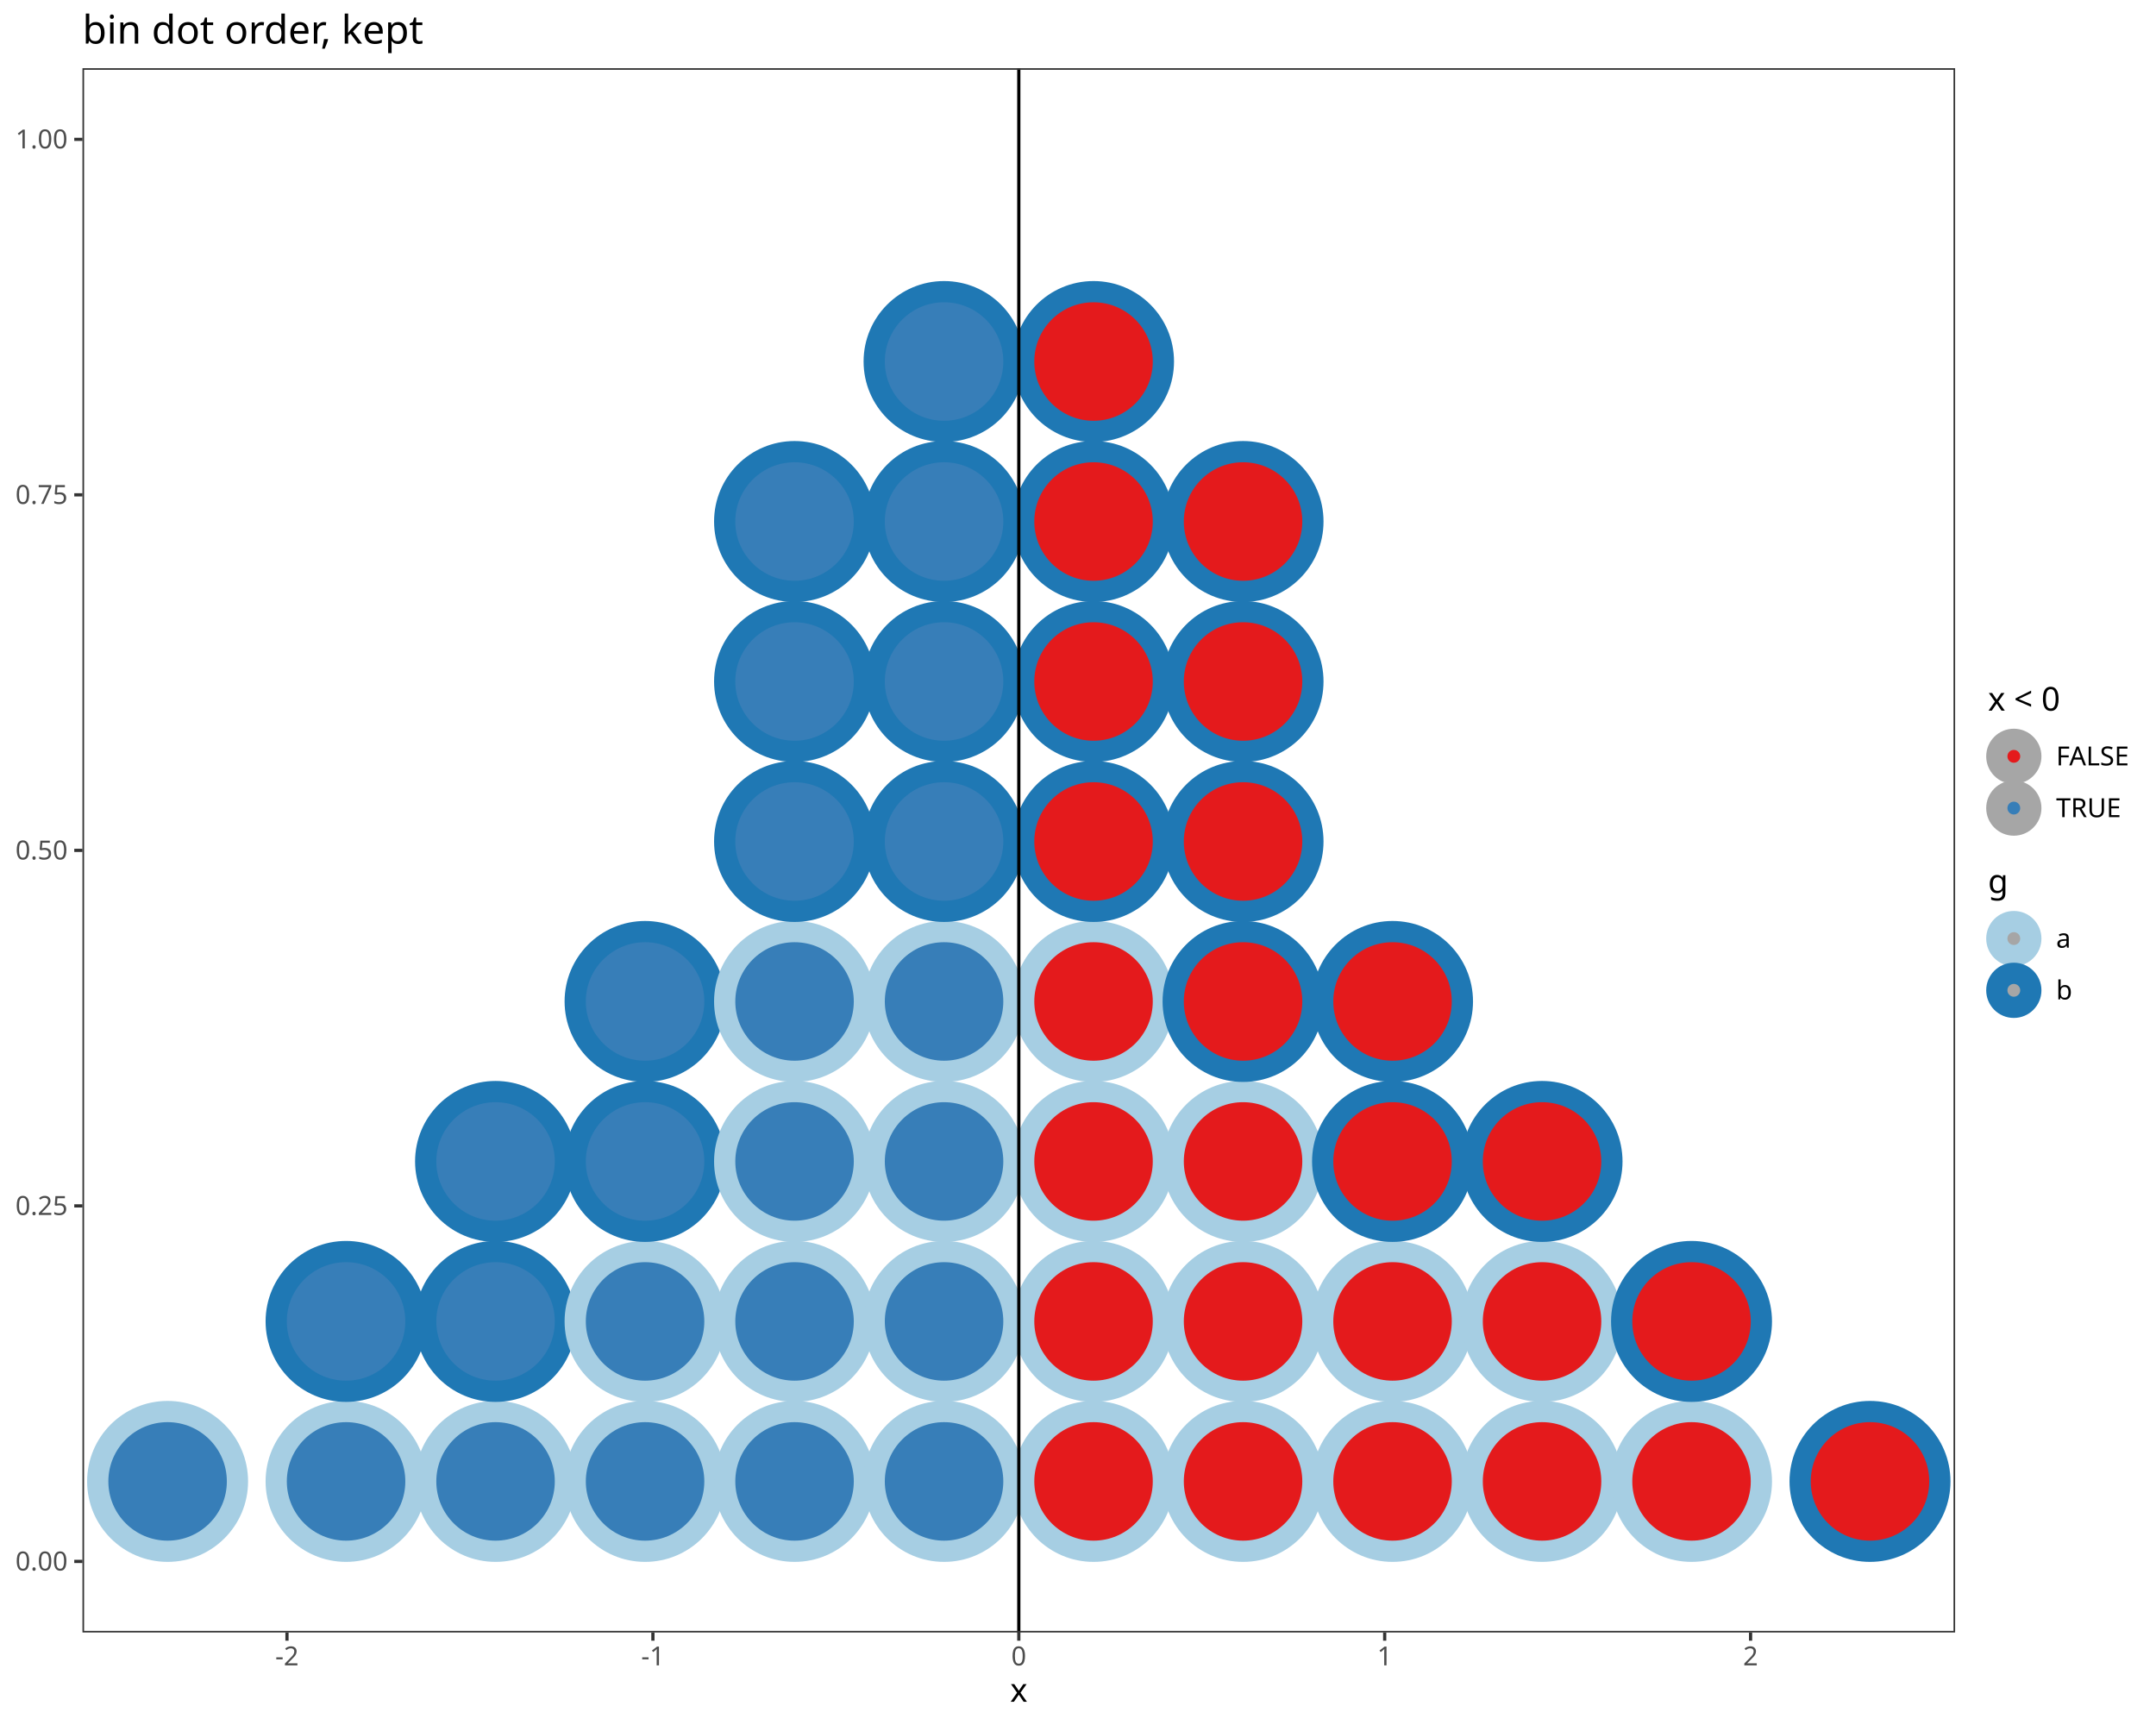
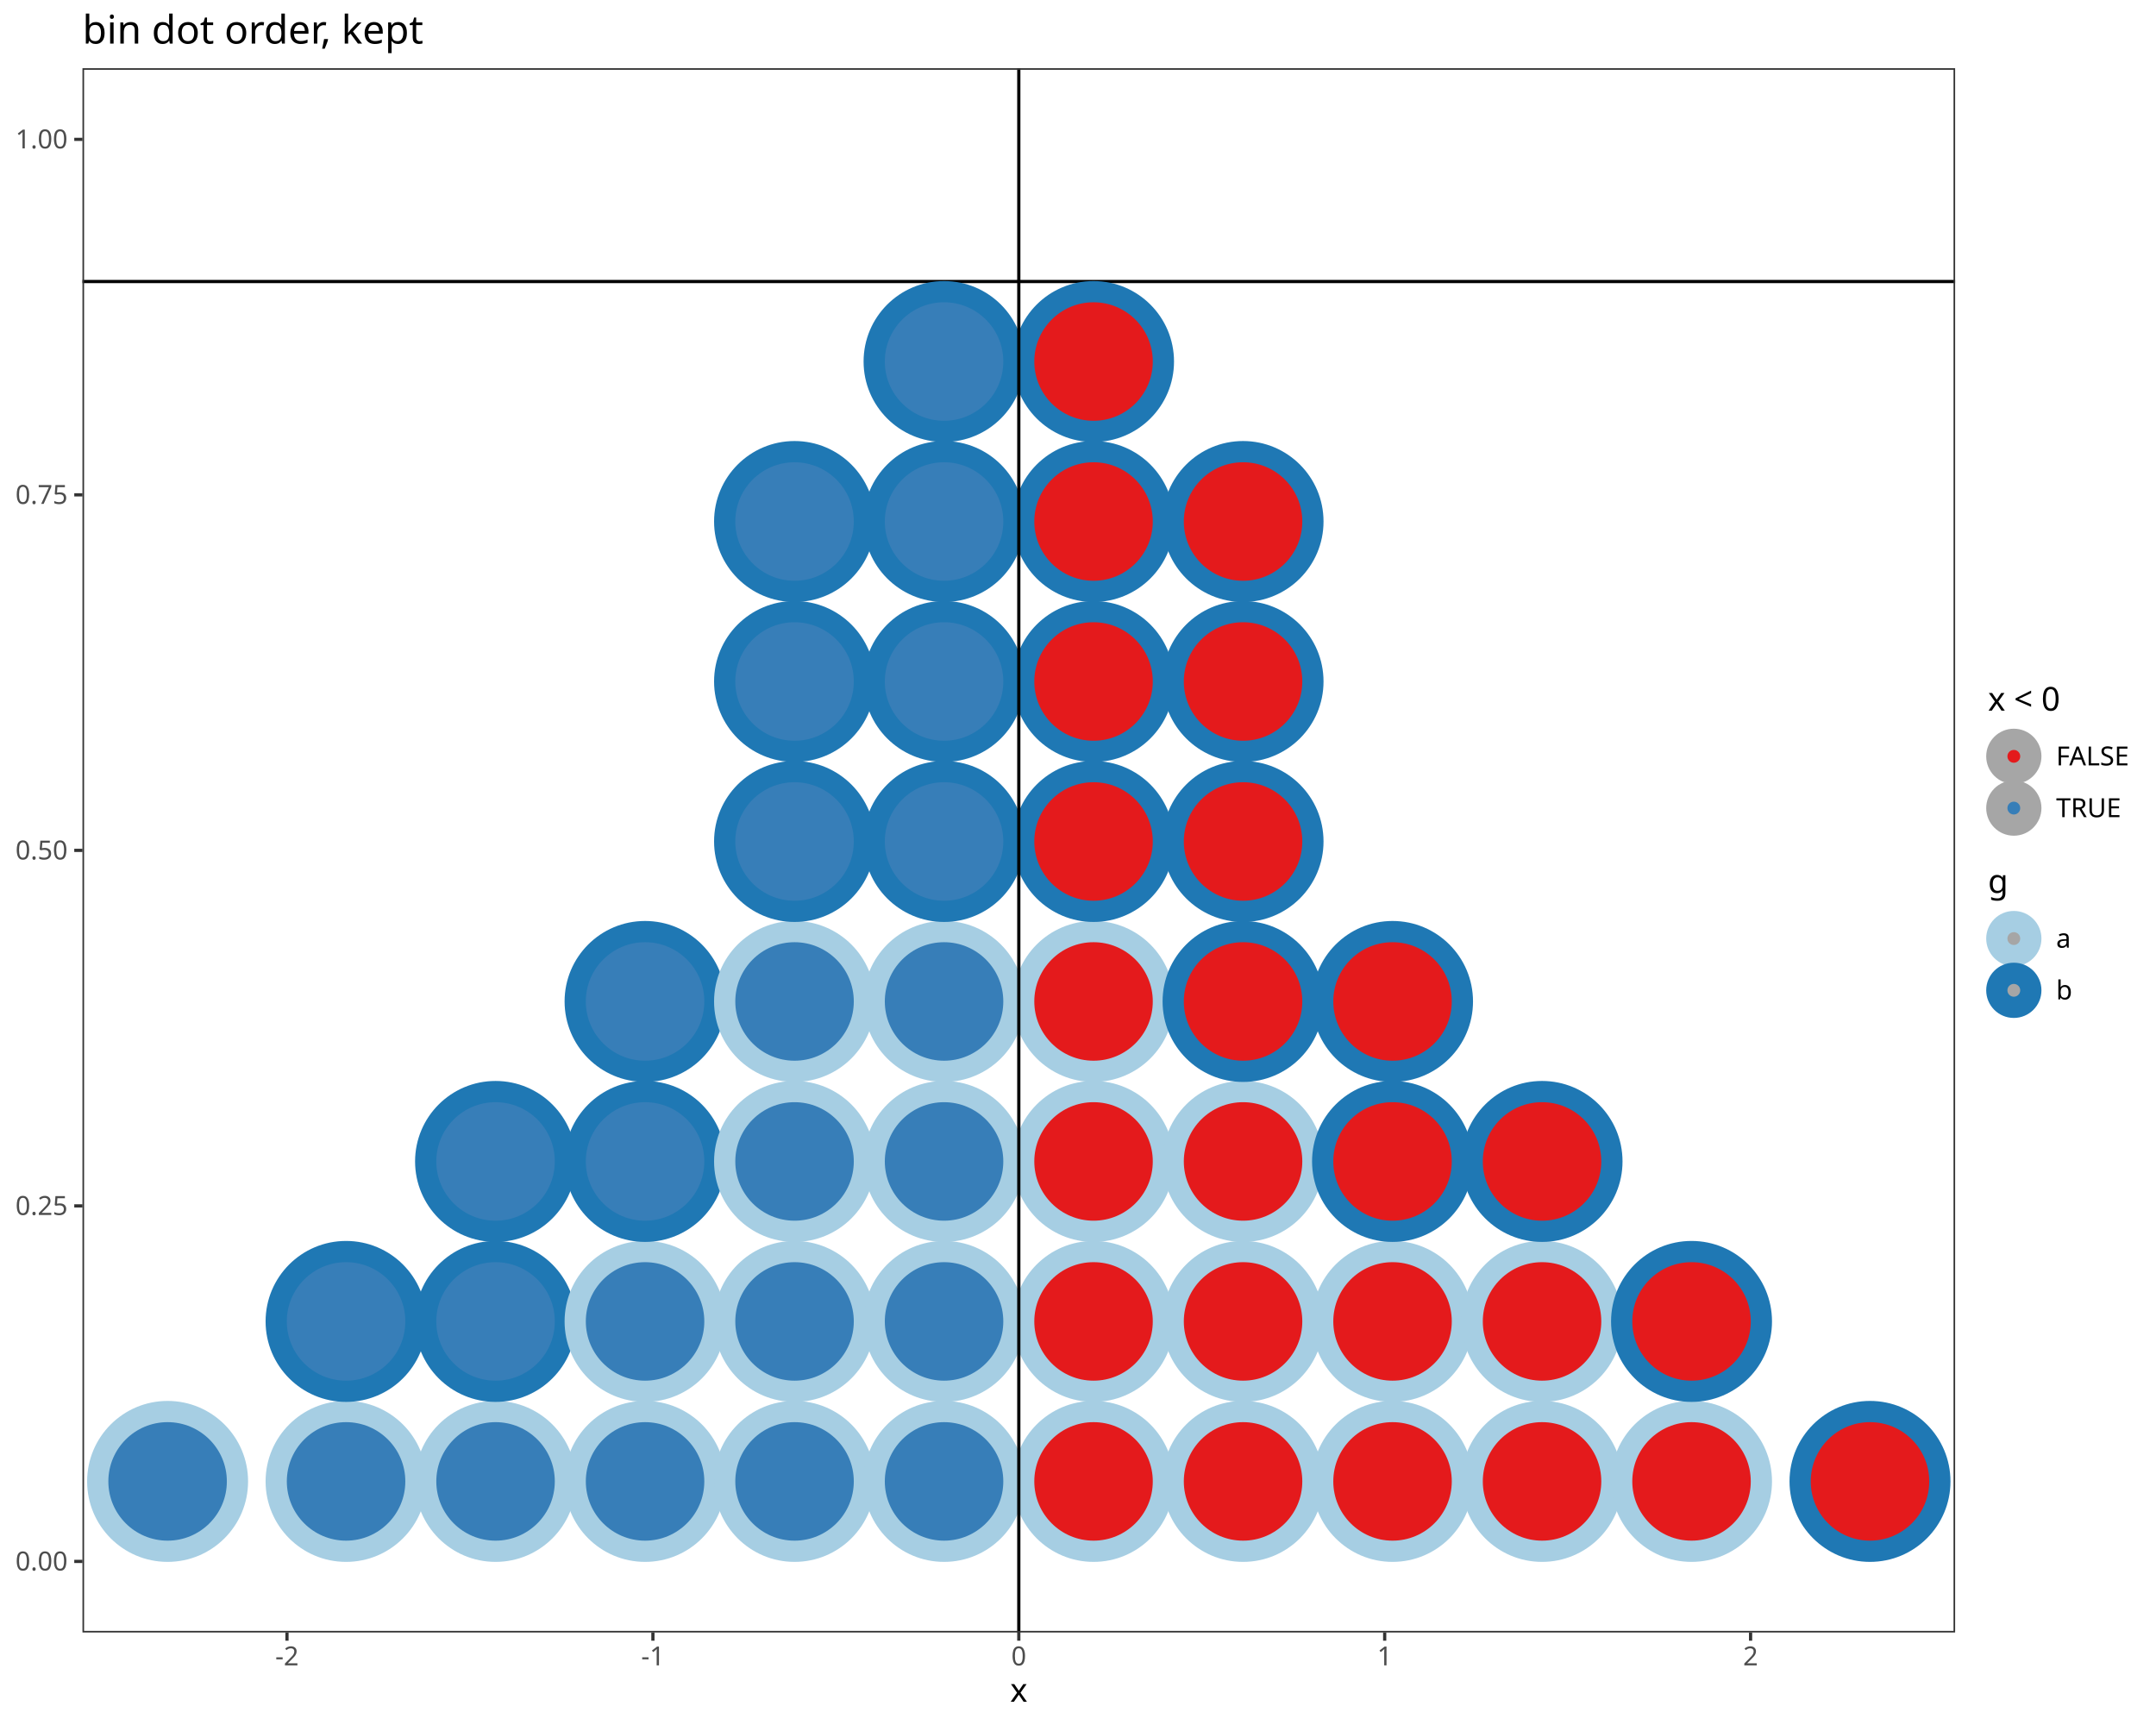
<svg xmlns="http://www.w3.org/2000/svg" class="svglite" data-engine-version="2.0" width="720.00pt" height="576.00pt" viewBox="0 0 720.00 576.00">
  <defs>
    <style type="text/css">
    .svglite line, .svglite polyline, .svglite polygon, .svglite path, .svglite rect, .svglite circle {
      fill: none;
      stroke: #000000;
      stroke-linecap: round;
      stroke-linejoin: round;
      stroke-miterlimit: 10.00;
    }
  </style>
  </defs>
  <rect width="100%" height="100%" style="stroke: none; fill: #FFFFFF;" />
  <defs>
    <clipPath id="cpMC4wMHw3MjAuMDB8MC4wMHw1NzYuMDA=">
      <rect x="0.00" y="0.00" width="720.00" height="576.00" />
    </clipPath>
  </defs>
  <g clip-path="url(#cpMC4wMHw3MjAuMDB8MC4wMHw1NzYuMDA=)">
    <rect x="0" y="0.00" width="720.00" height="576.00" style="stroke-width: 1.07; stroke: #FFFFFF; fill: #FFFFFF;" />
  </g>
  <defs>
    <clipPath id="cpMjcuNTR8NjUyLjkyfDIyLjc4fDU0NS4xMQ==">
      <rect x="27.54" y="22.78" width="625.38" height="522.33" />
    </clipPath>
  </defs>
  <g clip-path="url(#cpMjcuNTR8NjUyLjkyfDIyLjc4fDU0NS4xMQ==)">
    <rect x="27.54" y="22.78" width="625.38" height="522.33" style="stroke-width: 1.07; stroke: none; fill: #FFFFFF;" />
+     <line x1="27.54" y1="94.01" x2="652.92" y2="94.01" style="stroke-width: 1.07; stroke-linecap: butt;" />
    <circle cx="55.97" cy="494.66" r="23.33" style="stroke-width: 7.09; stroke: #A6CEE3; fill: #377EB8;" />
    <circle cx="115.57" cy="494.66" r="23.33" style="stroke-width: 7.09; stroke: #A6CEE3; fill: #377EB8;" />
    <circle cx="115.57" cy="441.24" r="23.33" style="stroke-width: 7.09; stroke: #1F78B4; fill: #377EB8;" />
    <circle cx="165.49" cy="494.66" r="23.33" style="stroke-width: 7.09; stroke: #A6CEE3; fill: #377EB8;" />
    <circle cx="165.49" cy="441.24" r="23.33" style="stroke-width: 7.09; stroke: #1F78B4; fill: #377EB8;" />
    <circle cx="165.49" cy="387.82" r="23.33" style="stroke-width: 7.09; stroke: #1F78B4; fill: #377EB8;" />
    <circle cx="215.42" cy="494.66" r="23.33" style="stroke-width: 7.09; stroke: #A6CEE3; fill: #377EB8;" />
    <circle cx="215.42" cy="441.24" r="23.33" style="stroke-width: 7.09; stroke: #A6CEE3; fill: #377EB8;" />
    <circle cx="215.42" cy="387.82" r="23.33" style="stroke-width: 7.09; stroke: #1F78B4; fill: #377EB8;" />
    <circle cx="215.42" cy="334.40" r="23.33" style="stroke-width: 7.09; stroke: #1F78B4; fill: #377EB8;" />
    <circle cx="265.34" cy="494.66" r="23.33" style="stroke-width: 7.09; stroke: #A6CEE3; fill: #377EB8;" />
    <circle cx="265.34" cy="441.24" r="23.33" style="stroke-width: 7.09; stroke: #A6CEE3; fill: #377EB8;" />
    <circle cx="265.34" cy="387.82" r="23.33" style="stroke-width: 7.09; stroke: #A6CEE3; fill: #377EB8;" />
    <circle cx="265.34" cy="334.40" r="23.33" style="stroke-width: 7.09; stroke: #A6CEE3; fill: #377EB8;" />
    <circle cx="265.34" cy="280.98" r="23.33" style="stroke-width: 7.09; stroke: #1F78B4; fill: #377EB8;" />
    <circle cx="265.34" cy="227.56" r="23.33" style="stroke-width: 7.09; stroke: #1F78B4; fill: #377EB8;" />
    <circle cx="265.34" cy="174.14" r="23.33" style="stroke-width: 7.09; stroke: #1F78B4; fill: #377EB8;" />
    <circle cx="315.27" cy="494.66" r="23.33" style="stroke-width: 7.09; stroke: #A6CEE3; fill: #377EB8;" />
    <circle cx="315.27" cy="441.24" r="23.33" style="stroke-width: 7.09; stroke: #A6CEE3; fill: #377EB8;" />
    <circle cx="315.27" cy="387.82" r="23.33" style="stroke-width: 7.09; stroke: #A6CEE3; fill: #377EB8;" />
    <circle cx="315.27" cy="334.40" r="23.33" style="stroke-width: 7.09; stroke: #A6CEE3; fill: #377EB8;" />
    <circle cx="315.27" cy="280.98" r="23.33" style="stroke-width: 7.09; stroke: #1F78B4; fill: #377EB8;" />
    <circle cx="315.27" cy="227.56" r="23.33" style="stroke-width: 7.09; stroke: #1F78B4; fill: #377EB8;" />
    <circle cx="315.27" cy="174.14" r="23.33" style="stroke-width: 7.09; stroke: #1F78B4; fill: #377EB8;" />
    <circle cx="315.27" cy="120.72" r="23.33" style="stroke-width: 7.09; stroke: #1F78B4; fill: #377EB8;" />
    <circle cx="365.19" cy="494.66" r="23.33" style="stroke-width: 7.09; stroke: #A6CEE3; fill: #E41A1C;" />
    <circle cx="365.19" cy="441.24" r="23.33" style="stroke-width: 7.09; stroke: #A6CEE3; fill: #E41A1C;" />
    <circle cx="365.19" cy="387.82" r="23.33" style="stroke-width: 7.09; stroke: #A6CEE3; fill: #E41A1C;" />
    <circle cx="365.19" cy="334.40" r="23.33" style="stroke-width: 7.09; stroke: #A6CEE3; fill: #E41A1C;" />
    <circle cx="365.19" cy="280.98" r="23.33" style="stroke-width: 7.09; stroke: #1F78B4; fill: #E41A1C;" />
    <circle cx="365.19" cy="227.56" r="23.33" style="stroke-width: 7.09; stroke: #1F78B4; fill: #E41A1C;" />
    <circle cx="365.19" cy="174.14" r="23.33" style="stroke-width: 7.09; stroke: #1F78B4; fill: #E41A1C;" />
    <circle cx="365.19" cy="120.72" r="23.33" style="stroke-width: 7.09; stroke: #1F78B4; fill: #E41A1C;" />
    <circle cx="415.12" cy="494.66" r="23.33" style="stroke-width: 7.09; stroke: #A6CEE3; fill: #E41A1C;" />
    <circle cx="415.12" cy="441.24" r="23.33" style="stroke-width: 7.09; stroke: #A6CEE3; fill: #E41A1C;" />
    <circle cx="415.12" cy="387.82" r="23.33" style="stroke-width: 7.09; stroke: #A6CEE3; fill: #E41A1C;" />
    <circle cx="415.12" cy="334.40" r="23.33" style="stroke-width: 7.09; stroke: #1F78B4; fill: #E41A1C;" />
    <circle cx="415.12" cy="280.98" r="23.33" style="stroke-width: 7.09; stroke: #1F78B4; fill: #E41A1C;" />
    <circle cx="415.12" cy="227.56" r="23.33" style="stroke-width: 7.09; stroke: #1F78B4; fill: #E41A1C;" />
    <circle cx="415.12" cy="174.14" r="23.33" style="stroke-width: 7.09; stroke: #1F78B4; fill: #E41A1C;" />
    <circle cx="465.04" cy="494.66" r="23.33" style="stroke-width: 7.09; stroke: #A6CEE3; fill: #E41A1C;" />
    <circle cx="465.04" cy="441.24" r="23.33" style="stroke-width: 7.09; stroke: #A6CEE3; fill: #E41A1C;" />
    <circle cx="465.04" cy="387.82" r="23.33" style="stroke-width: 7.09; stroke: #1F78B4; fill: #E41A1C;" />
    <circle cx="465.04" cy="334.40" r="23.33" style="stroke-width: 7.09; stroke: #1F78B4; fill: #E41A1C;" />
    <circle cx="514.97" cy="494.66" r="23.33" style="stroke-width: 7.09; stroke: #A6CEE3; fill: #E41A1C;" />
    <circle cx="514.97" cy="441.24" r="23.33" style="stroke-width: 7.09; stroke: #A6CEE3; fill: #E41A1C;" />
    <circle cx="514.97" cy="387.82" r="23.33" style="stroke-width: 7.09; stroke: #1F78B4; fill: #E41A1C;" />
    <circle cx="564.89" cy="494.66" r="23.33" style="stroke-width: 7.09; stroke: #A6CEE3; fill: #E41A1C;" />
    <circle cx="564.89" cy="441.24" r="23.33" style="stroke-width: 7.09; stroke: #1F78B4; fill: #E41A1C;" />
    <circle cx="624.49" cy="494.66" r="23.33" style="stroke-width: 7.09; stroke: #1F78B4; fill: #E41A1C;" />
    <line x1="340.23" y1="545.11" x2="340.23" y2="22.78" style="stroke-width: 1.07; stroke-linecap: butt;" />
    <rect x="27.54" y="22.78" width="625.38" height="522.33" style="stroke-width: 1.07; stroke: #333333;" />
  </g>
  <g clip-path="url(#cpMC4wMHw3MjAuMDB8MC4wMHw1NzYuMDA=)">
    <text x="22.61" y="524.40" text-anchor="end" style="font-size: 8.80px; fill: #4D4D4D; font-family: sans;" textLength="17.13px" lengthAdjust="spacingAndGlyphs">0.00</text>
    <text x="22.61" y="405.69" text-anchor="end" style="font-size: 8.80px; fill: #4D4D4D; font-family: sans;" textLength="17.13px" lengthAdjust="spacingAndGlyphs">0.25</text>
    <text x="22.61" y="286.98" text-anchor="end" style="font-size: 8.80px; fill: #4D4D4D; font-family: sans;" textLength="17.13px" lengthAdjust="spacingAndGlyphs">0.50</text>
    <text x="22.61" y="168.26" text-anchor="end" style="font-size: 8.80px; fill: #4D4D4D; font-family: sans;" textLength="17.13px" lengthAdjust="spacingAndGlyphs">0.75</text>
    <text x="22.61" y="49.55" text-anchor="end" style="font-size: 8.80px; fill: #4D4D4D; font-family: sans;" textLength="17.13px" lengthAdjust="spacingAndGlyphs">1.00</text>
    <polyline points="24.80,521.37 27.54,521.37 " style="stroke-width: 1.07; stroke: #333333; stroke-linecap: butt;" />
    <polyline points="24.80,402.66 27.54,402.66 " style="stroke-width: 1.07; stroke: #333333; stroke-linecap: butt;" />
    <polyline points="24.80,283.95 27.54,283.95 " style="stroke-width: 1.07; stroke: #333333; stroke-linecap: butt;" />
    <polyline points="24.80,165.24 27.54,165.24 " style="stroke-width: 1.07; stroke: #333333; stroke-linecap: butt;" />
    <polyline points="24.80,46.53 27.54,46.53 " style="stroke-width: 1.07; stroke: #333333; stroke-linecap: butt;" />
    <polyline points="95.84,547.85 95.84,545.11 " style="stroke-width: 1.07; stroke: #333333; stroke-linecap: butt;" />
    <polyline points="218.04,547.85 218.04,545.11 " style="stroke-width: 1.07; stroke: #333333; stroke-linecap: butt;" />
    <polyline points="340.23,547.85 340.23,545.11 " style="stroke-width: 1.07; stroke: #333333; stroke-linecap: butt;" />
    <polyline points="462.42,547.85 462.42,545.11 " style="stroke-width: 1.07; stroke: #333333; stroke-linecap: butt;" />
    <polyline points="584.61,547.85 584.61,545.11 " style="stroke-width: 1.07; stroke: #333333; stroke-linecap: butt;" />
    <text x="95.84" y="556.10" text-anchor="middle" style="font-size: 8.80px; fill: #4D4D4D; font-family: sans;" textLength="7.82px" lengthAdjust="spacingAndGlyphs">-2</text>
    <text x="218.04" y="556.10" text-anchor="middle" style="font-size: 8.80px; fill: #4D4D4D; font-family: sans;" textLength="7.82px" lengthAdjust="spacingAndGlyphs">-1</text>
    <text x="340.23" y="556.10" text-anchor="middle" style="font-size: 8.80px; fill: #4D4D4D; font-family: sans;" textLength="4.89px" lengthAdjust="spacingAndGlyphs">0</text>
    <text x="462.42" y="556.10" text-anchor="middle" style="font-size: 8.80px; fill: #4D4D4D; font-family: sans;" textLength="4.89px" lengthAdjust="spacingAndGlyphs">1</text>
    <text x="584.61" y="556.10" text-anchor="middle" style="font-size: 8.80px; fill: #4D4D4D; font-family: sans;" textLength="4.89px" lengthAdjust="spacingAndGlyphs">2</text>
    <text x="340.23" y="568.24" text-anchor="middle" style="font-size: 11.00px; font-family: sans;" textLength="5.50px" lengthAdjust="spacingAndGlyphs">x</text>
    <rect x="663.88" y="228.58" width="50.64" height="49.89" style="stroke-width: 1.07; stroke: none; fill: #FFFFFF;" />
    <text x="663.88" y="237.29" style="font-size: 11.00px; font-family: sans;" textLength="24.16px" lengthAdjust="spacingAndGlyphs">x &lt; 0</text>
    <rect x="663.88" y="243.91" width="17.28" height="17.28" style="stroke-width: 1.07; stroke: none; fill: #FFFFFF;" />
    <circle cx="672.52" cy="252.55" r="5.68" style="stroke-width: 7.09; stroke: #A6A6A6; fill: #E41A1C;" />
    <rect x="663.88" y="261.19" width="17.28" height="17.28" style="stroke-width: 1.07; stroke: none; fill: #FFFFFF;" />
    <circle cx="672.52" cy="269.83" r="5.68" style="stroke-width: 7.09; stroke: #A6A6A6; fill: #377EB8;" />
    <text x="686.64" y="255.58" style="font-size: 8.80px; font-family: sans;" textLength="27.88px" lengthAdjust="spacingAndGlyphs">FALSE</text>
    <text x="686.64" y="272.86" style="font-size: 8.80px; font-family: sans;" textLength="23.96px" lengthAdjust="spacingAndGlyphs">TRUE</text>
    <rect x="663.88" y="289.43" width="27.65" height="49.89" style="stroke-width: 1.07; stroke: none; fill: #FFFFFF;" />
    <text x="663.88" y="298.14" style="font-size: 11.00px; font-family: sans;" textLength="6.12px" lengthAdjust="spacingAndGlyphs">g</text>
    <rect x="663.88" y="304.76" width="17.28" height="17.28" style="stroke-width: 1.07; stroke: none; fill: #FFFFFF;" />
    <circle cx="672.52" cy="313.40" r="5.68" style="stroke-width: 7.09; stroke: #A6CEE3; fill: #A6A6A6;" />
    <rect x="663.88" y="322.04" width="17.28" height="17.28" style="stroke-width: 1.07; stroke: none; fill: #FFFFFF;" />
    <circle cx="672.52" cy="330.68" r="5.68" style="stroke-width: 7.09; stroke: #1F78B4; fill: #A6A6A6;" />
    <text x="686.64" y="316.43" style="font-size: 8.80px; font-family: sans;" textLength="4.89px" lengthAdjust="spacingAndGlyphs">a</text>
    <text x="686.64" y="333.71" style="font-size: 8.80px; font-family: sans;" textLength="4.89px" lengthAdjust="spacingAndGlyphs">b</text>
    <text x="27.54" y="14.56" style="font-size: 13.20px; font-family: sans;" textLength="106.41px" lengthAdjust="spacingAndGlyphs">bin dot order, kept</text>
  </g>
</svg>
